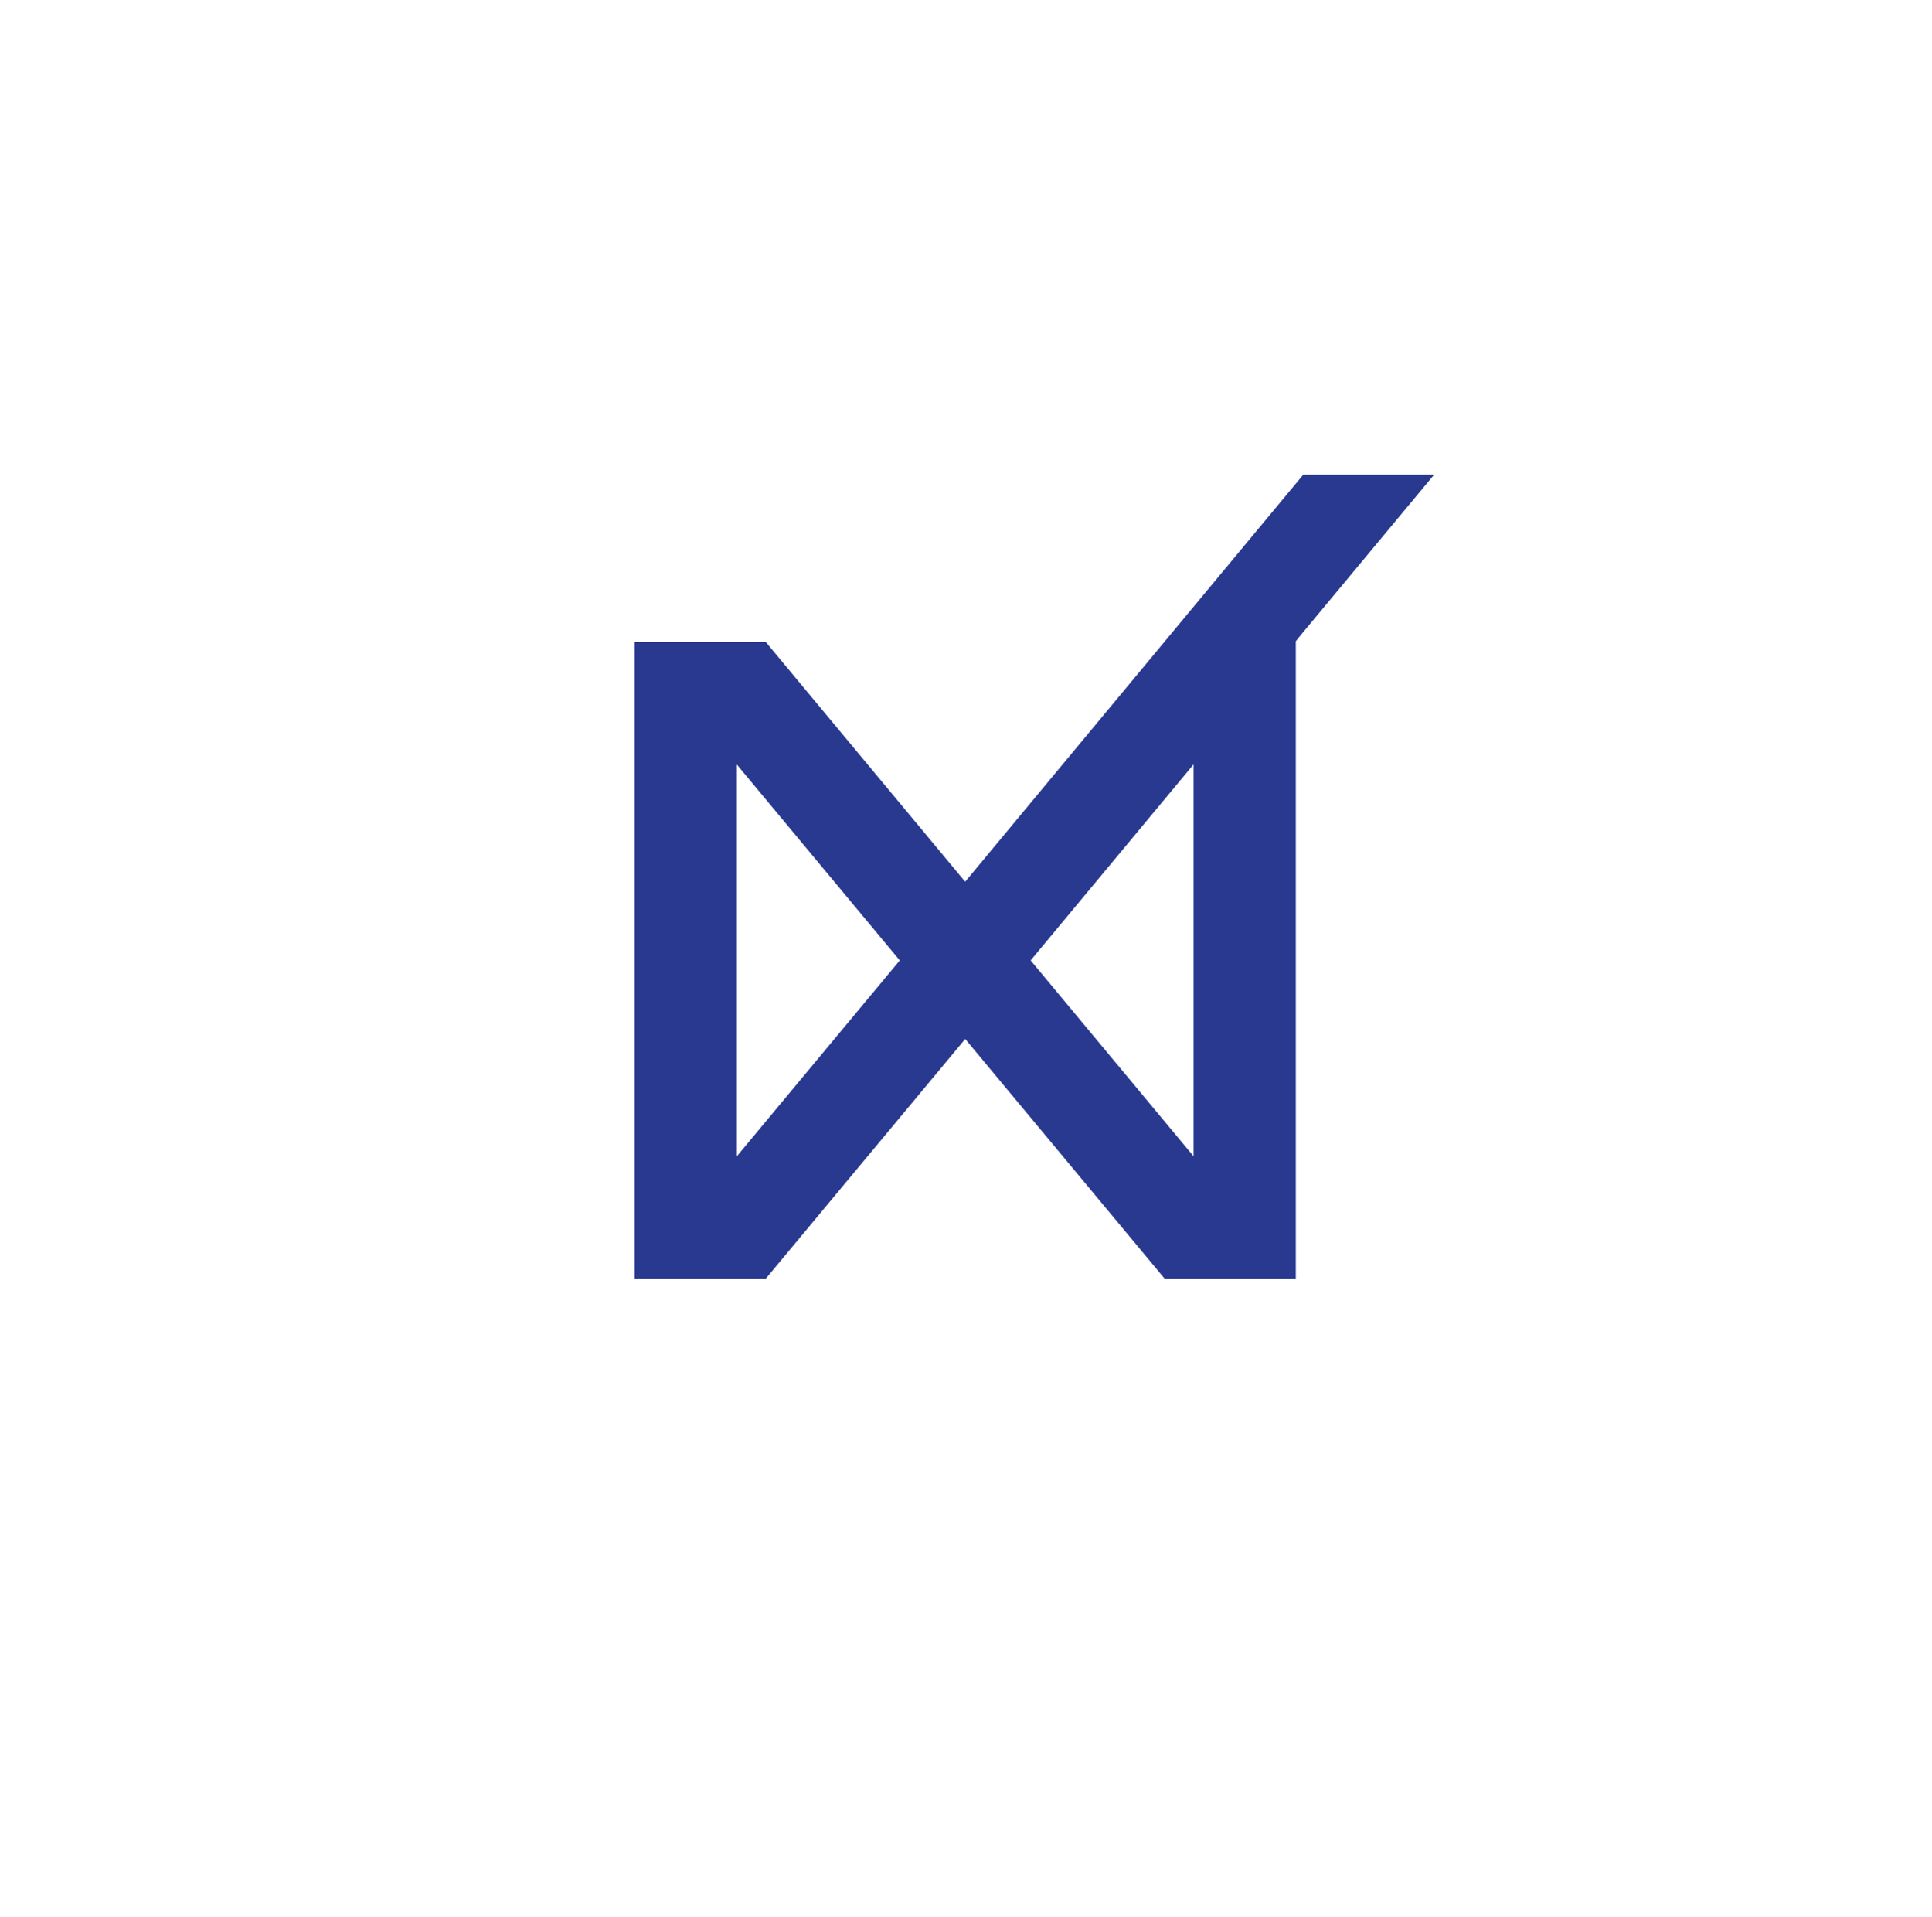
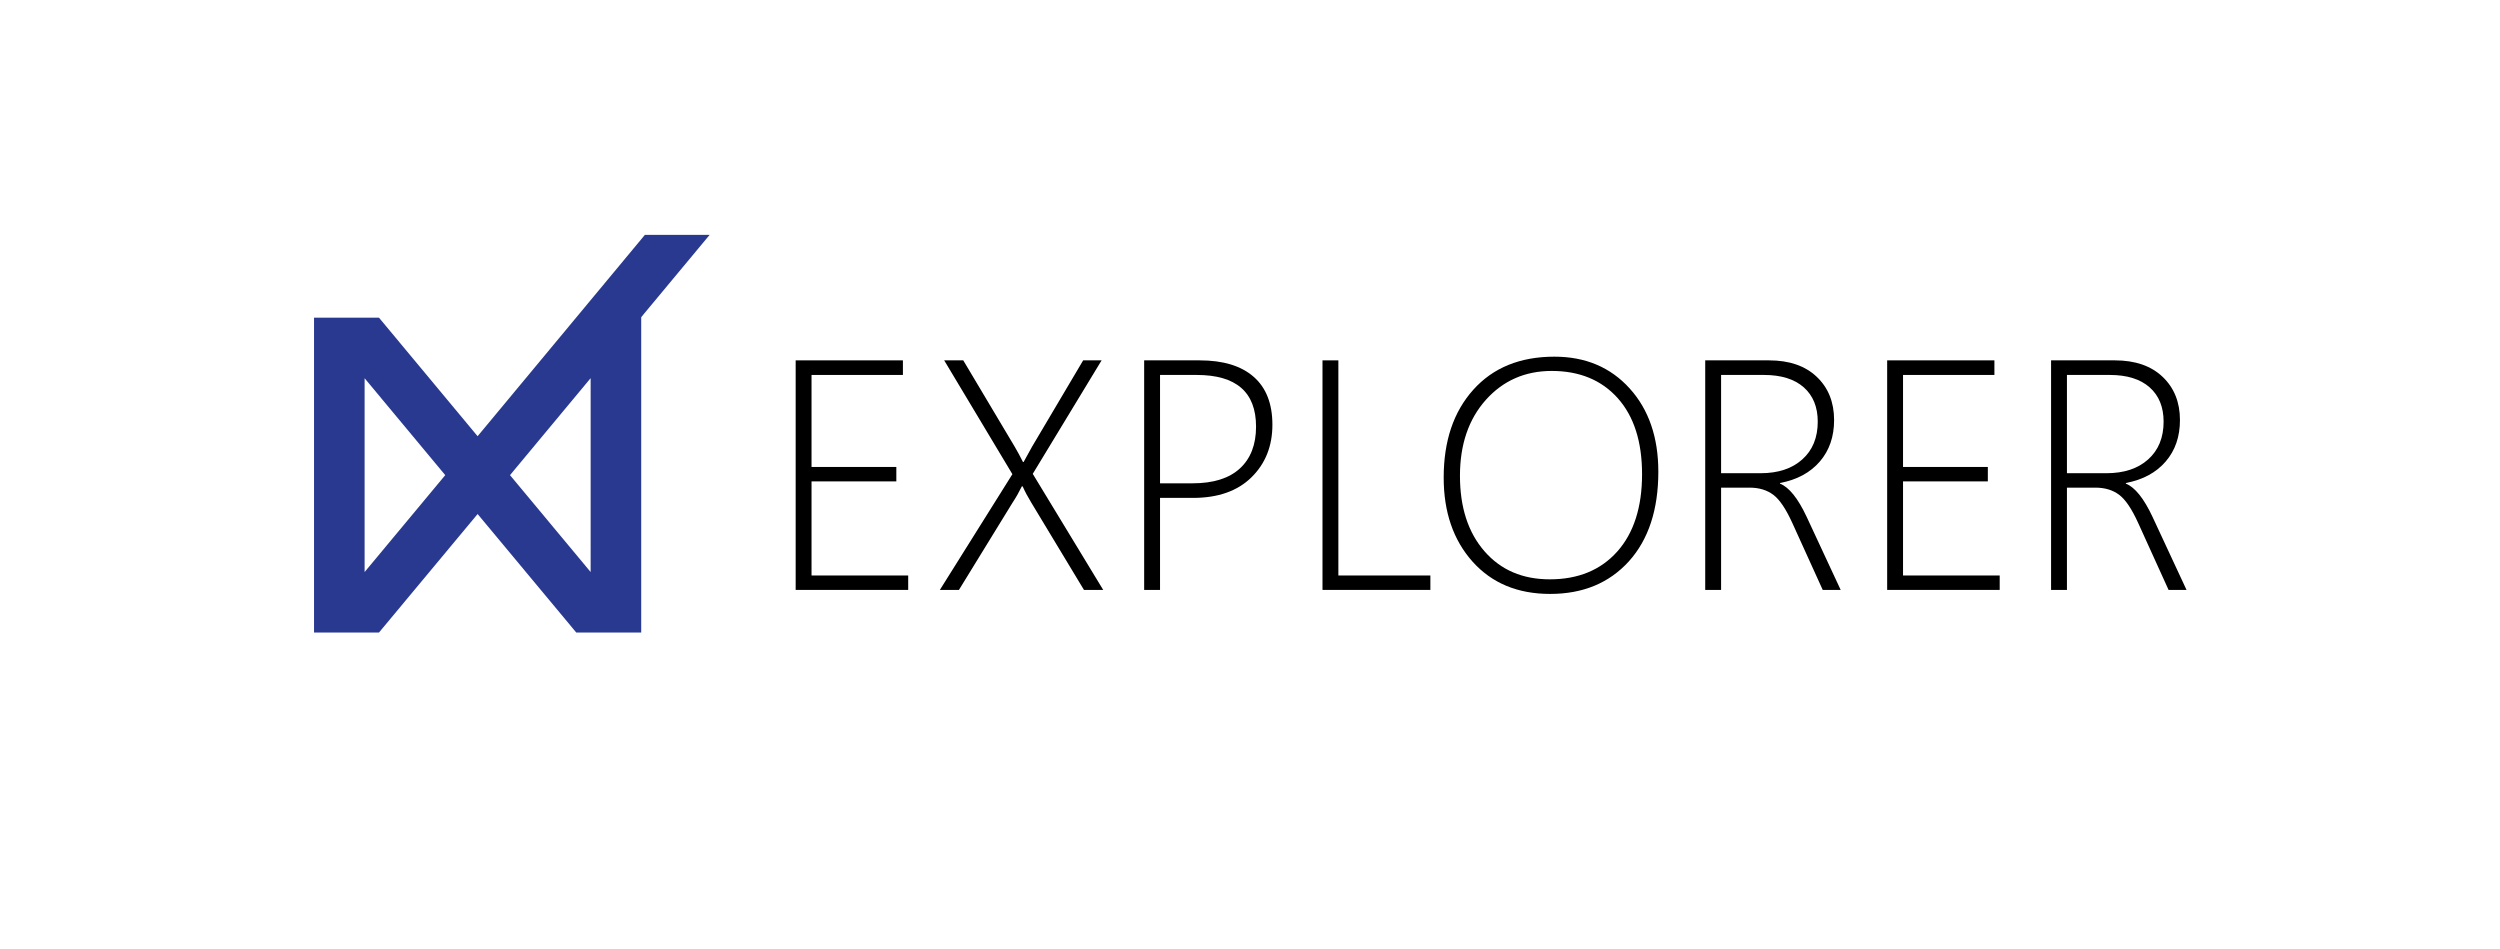
- <svg xmlns="http://www.w3.org/2000/svg" version="1.1" id="Layer_1" x="0px" y="0px" viewBox="0 0 1192.3 1182.9" style="enable-background:new 0 0 1192.3 1182.9;" xml:space="preserve">
+ <svg xmlns="http://www.w3.org/2000/svg" version="1.1" id="Layer_1" x="0px" y="0px" viewBox="0 0 3119.1 1182.9" style="enable-background:new 0 0 3119.1 1182.9;" xml:space="preserve">
  <style type="text/css">
- 	.st0{fill:#28398f}
+ 	.st0{fill:#28398f;}
</style>
  <g>
-     <path class="st0" d="M804.6,293L595.9,544.2l-1.3-1.5L472.8,396.3h-81v392.9h81l123.1-147.9L719,789.2H800V395.8l3.8-4.7l81.6-98.1   H804.6z M454.9,713.7V471.9l100.6,120.9L454.9,713.7z M736.9,713.7L636.3,592.8l100.6-121V713.7z" />
+     <path class="st0" d="M804.6,293L595.9,544.2l-1.3-1.5L472.8,396.3h-81v392.9h81l123.1-147.9L719,789.2h81V395.8l3.8-4.7l81.6-98.1   L804.6,293L804.6,293z M454.9,713.7V471.9l100.6,120.9L454.9,713.7z M736.9,713.7L636.3,592.8l100.6-121L736.9,713.7L736.9,713.7z" />
+   </g>
+   <g>
+     <path d="M992.7,736V449.6h133.8v18.2h-114v114.8h105.8v18h-105.8V718h120.6v18H992.7z" />
+     <path d="M1352.4,736l-65.9-109.2c-4.1-6.8-7.7-13.4-10.6-20h-1c-3.6,7.3-7.4,14-11.4,20L1196.4,736h-23.8l90.5-144.4l-85.1-142   h23.8l64.1,107.6c3.3,5.6,6.8,12,10.4,19.2h0.8l10.6-19.2l63.7-107.6h23l-85.9,141.6l87.9,144.8H1352.4z" />
+     <path d="M1447.3,621.2V736h-19.8V449.6h69.1c29.4,0,51.9,6.8,67.5,20.5c15.6,13.6,23.4,33.6,23.4,59.8c0,26.6-8.7,48.5-26.1,65.6   c-17.4,17.1-41.7,25.7-73,25.7H1447.3z M1447.3,467.8V603h40.7c25.8,0,45.5-6.2,58.9-18.5c13.4-12.3,20.2-29.7,20.2-52.2   c0-43-24.7-64.5-74.1-64.5H1447.3z" />
+     <path d="M1650,736V449.6h19.8V718h114.8v18H1650z" />
+     <path d="M1934,741c-40.5,0-72.7-13.4-96.8-40.3c-24-26.9-36-61.8-36-104.8c0-45.7,12.3-82.2,37-109.7   c24.7-27.5,58.4-41.2,101.2-41.2c38.6,0,69.9,13.2,93.8,39.6c23.9,26.4,35.8,61.1,35.8,103.9c0,47.4-12.3,84.7-36.7,111.8   C2007.7,727.4,1975,741,1934,741z M1936,462.8c-33.3,0-60.7,12.1-82.2,36.1c-21.5,24.1-32.3,55.7-32.3,94.7   c0,39.4,10.2,70.8,30.6,94.2c20.4,23.4,47.5,35,81.5,35c35.4,0,63.4-11.5,84.1-34.6c20.6-23.1,31-55.3,31-96.6   c0-40.5-10.1-72.1-30.3-94.8C1998.2,474.2,1970.7,462.8,1936,462.8z" />
+     <path d="M2274.1,736l-38.1-83.9c-7.9-17.3-15.7-28.9-23.6-34.8c-7.9-5.9-17.7-8.9-29.6-8.9h-35.5V736h-19.8V449.6h79.5   c25.3,0,45.2,6.8,59.6,20.5c14.4,13.6,21.7,31.7,21.7,54c0,20.6-5.9,37.9-17.8,51.7c-11.9,13.8-28.4,22.8-49.7,26.8v0.8   c11.3,4.5,22.4,18.3,33.2,41.3l42.5,91.3H2274.1z M2147.3,467.8v122.6h49.3c21.8,0,39.2-5.7,52-17.2c12.8-11.4,19.3-27.2,19.3-47.1   c0-18.2-5.8-32.5-17.4-42.8c-11.6-10.3-28.2-15.5-49.7-15.5H2147.3z" />
+     <path d="M2354.5,736V449.6h133.8v18.2h-114v114.8h105.8v18h-105.8V718h120.6v18H2354.5z" />
+     <path d="M2705.6,736l-38.1-83.9c-7.9-17.3-15.7-28.9-23.6-34.8c-7.9-5.9-17.7-8.9-29.6-8.9h-35.5V736H2559V449.6h79.5   c25.3,0,45.2,6.8,59.6,20.5c14.4,13.6,21.7,31.7,21.7,54c0,20.6-5.9,37.9-17.8,51.7c-11.9,13.8-28.4,22.8-49.7,26.8v0.8   c11.3,4.5,22.4,18.3,33.2,41.3L2728,736H2705.6z M2578.8,467.8v122.6h49.3c21.8,0,39.2-5.7,52-17.2c12.8-11.4,19.3-27.2,19.3-47.1   c0-18.2-5.8-32.5-17.4-42.8c-11.6-10.3-28.2-15.5-49.7-15.5H2578.8z" />
  </g>
</svg>
